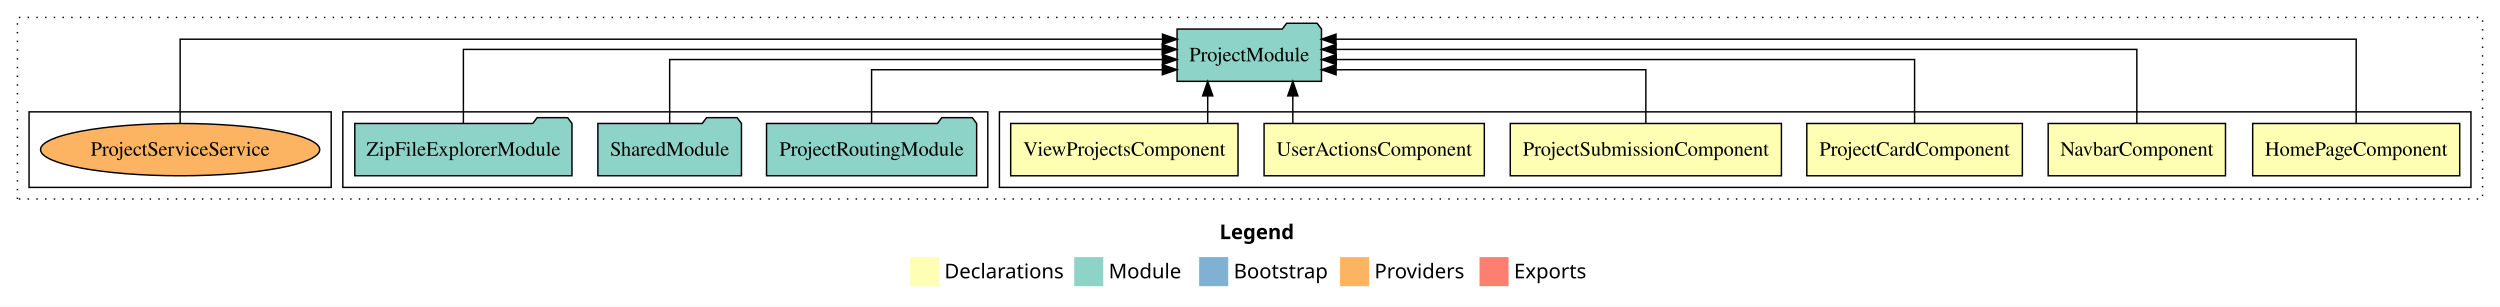
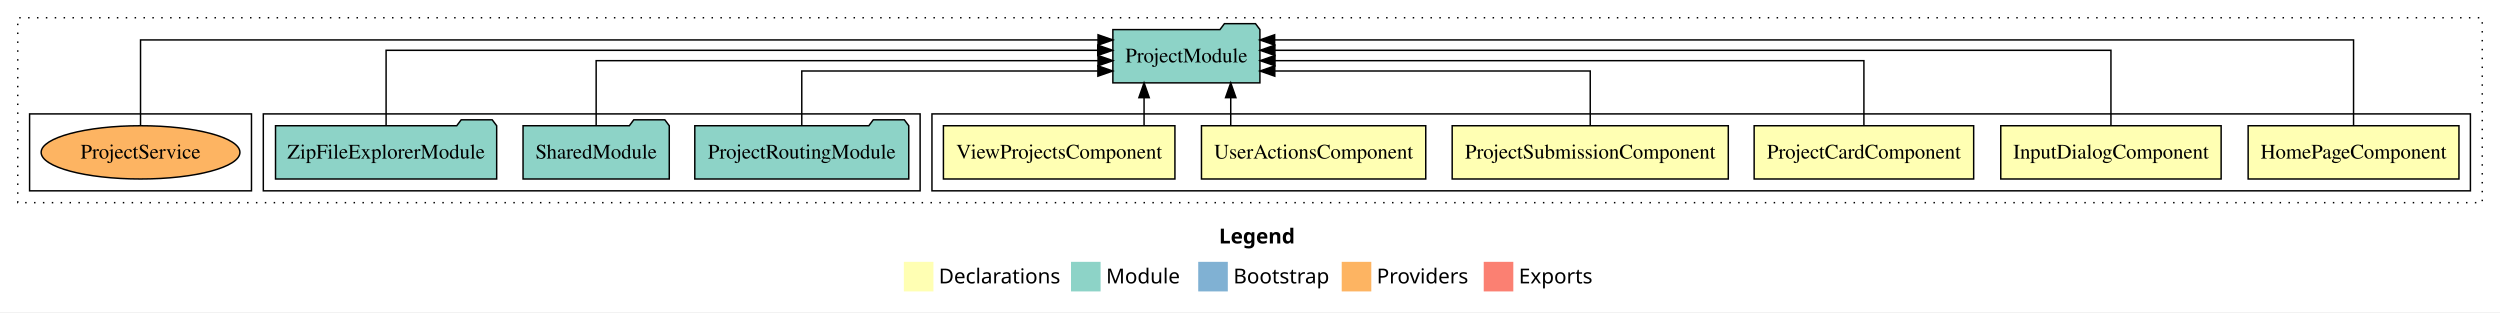
- <svg xmlns="http://www.w3.org/2000/svg" width="1721pt" height="211pt" viewBox="0.00 0.00 1721.00 211.00">
+ <svg xmlns="http://www.w3.org/2000/svg" width="1690pt" height="211pt" viewBox="0.00 0.00 1690.00 211.00">
  <g id="graph0" class="graph" transform="scale(1 1) rotate(0) translate(4 207)">
-     <polygon fill="#ffffff" stroke="transparent" points="-4,4 -4,-207 1717,-207 1717,4 -4,4" />
-     <text text-anchor="start" x="835.509" y="-42.4" font-family="sans-serif" font-weight="bold" font-size="14.00" fill="#000000">Legend</text>
-     <polygon fill="#ffffb3" stroke="transparent" points="622.5,-10 622.5,-30 642.5,-30 642.5,-10 622.5,-10" />
-     <text text-anchor="start" x="646.129" y="-15.4" font-family="sans-serif" font-size="14.00" fill="#000000">  Declarations</text>
-     <polygon fill="#8dd3c7" stroke="transparent" points="735.5,-10 735.5,-30 755.5,-30 755.5,-10 735.5,-10" />
-     <text text-anchor="start" x="759.225" y="-15.4" font-family="sans-serif" font-size="14.00" fill="#000000">  Module</text>
-     <polygon fill="#80b1d3" stroke="transparent" points="821.5,-10 821.5,-30 841.5,-30 841.5,-10 821.5,-10" />
-     <text text-anchor="start" x="845.281" y="-15.4" font-family="sans-serif" font-size="14.00" fill="#000000">  Bootstrap</text>
-     <polygon fill="#fdb462" stroke="transparent" points="918.5,-10 918.5,-30 938.5,-30 938.5,-10 918.5,-10" />
-     <text text-anchor="start" x="942.173" y="-15.4" font-family="sans-serif" font-size="14.00" fill="#000000">  Providers</text>
-     <polygon fill="#fb8072" stroke="transparent" points="1014.5,-10 1014.5,-30 1034.5,-30 1034.5,-10 1014.5,-10" />
-     <text text-anchor="start" x="1038.226" y="-15.4" font-family="sans-serif" font-size="14.00" fill="#000000">  Exports</text>
+     <polygon fill="#ffffff" stroke="transparent" points="-4,4 -4,-207 1686,-207 1686,4 -4,4" />
+     <text text-anchor="start" x="820.009" y="-42.4" font-family="sans-serif" font-weight="bold" font-size="14.00" fill="#000000">Legend</text>
+     <polygon fill="#ffffb3" stroke="transparent" points="607,-10 607,-30 627,-30 627,-10 607,-10" />
+     <text text-anchor="start" x="630.629" y="-15.4" font-family="sans-serif" font-size="14.00" fill="#000000">  Declarations</text>
+     <polygon fill="#8dd3c7" stroke="transparent" points="720,-10 720,-30 740,-30 740,-10 720,-10" />
+     <text text-anchor="start" x="743.725" y="-15.4" font-family="sans-serif" font-size="14.00" fill="#000000">  Module</text>
+     <polygon fill="#80b1d3" stroke="transparent" points="806,-10 806,-30 826,-30 826,-10 806,-10" />
+     <text text-anchor="start" x="829.781" y="-15.4" font-family="sans-serif" font-size="14.00" fill="#000000">  Bootstrap</text>
+     <polygon fill="#fdb462" stroke="transparent" points="903,-10 903,-30 923,-30 923,-10 903,-10" />
+     <text text-anchor="start" x="926.673" y="-15.4" font-family="sans-serif" font-size="14.00" fill="#000000">  Providers</text>
+     <polygon fill="#fb8072" stroke="transparent" points="999,-10 999,-30 1019,-30 1019,-10 999,-10" />
+     <text text-anchor="start" x="1022.726" y="-15.4" font-family="sans-serif" font-size="14.00" fill="#000000">  Exports</text>
    <g id="clust1" class="cluster">
-       <polygon fill="none" stroke="#000000" stroke-dasharray="1,5" points="8,-70 8,-195 1705,-195 1705,-70 8,-70" />
+       <polygon fill="none" stroke="#000000" stroke-dasharray="1,5" points="8,-70 8,-195 1674,-195 1674,-70 8,-70" />
    </g>
    <g id="clust2" class="cluster">
-       <polygon fill="none" stroke="#000000" points="684,-78 684,-130 1697,-130 1697,-78 684,-78" />
+       <polygon fill="none" stroke="#000000" points="626,-78 626,-130 1666,-130 1666,-78 626,-78" />
    </g>
    <g id="clust9" class="cluster">
-       <polygon fill="none" stroke="#000000" points="232,-78 232,-130 676,-130 676,-78 232,-78" />
+       <polygon fill="none" stroke="#000000" points="174,-78 174,-130 618,-130 618,-78 174,-78" />
    </g>
    <g id="clust12" class="cluster">
-       <polygon fill="none" stroke="#000000" points="16,-78 16,-130 224,-130 224,-78 16,-78" />
+       <polygon fill="none" stroke="#000000" points="16,-78 16,-130 166,-130 166,-78 16,-78" />
    </g>
    <g id="node1" class="node">
-       <polygon fill="#ffffb3" stroke="#000000" points="1689.256,-122 1546.744,-122 1546.744,-86 1689.256,-86 1689.256,-122" />
-       <text text-anchor="middle" x="1618" y="-99.8" font-family="Times,serif" font-size="14.00" fill="#000000">HomePageComponent</text>
+       <polygon fill="#ffffb3" stroke="#000000" points="1658.256,-122 1515.744,-122 1515.744,-86 1658.256,-86 1658.256,-122" />
+       <text text-anchor="middle" x="1587" y="-99.8" font-family="Times,serif" font-size="14.00" fill="#000000">HomePageComponent</text>
    </g>
    <g id="node7" class="node">
-       <polygon fill="#8dd3c7" stroke="#000000" points="905.704,-187 902.704,-191 881.704,-191 878.704,-187 806.296,-187 806.296,-151 905.704,-151 905.704,-187" />
-       <text text-anchor="middle" x="856" y="-164.8" font-family="Times,serif" font-size="14.00" fill="#000000">ProjectModule</text>
+       <polygon fill="#8dd3c7" stroke="#000000" points="847.704,-187 844.704,-191 823.704,-191 820.704,-187 748.296,-187 748.296,-151 847.704,-151 847.704,-187" />
+       <text text-anchor="middle" x="798" y="-164.8" font-family="Times,serif" font-size="14.00" fill="#000000">ProjectModule</text>
    </g>
    <g id="edge1" class="edge">
-       <path fill="none" stroke="#000000" d="M1618,-122.011C1618,-144.485 1618,-180 1618,-180 1618,-180 915.703,-180 915.703,-180" />
-       <polygon fill="#000000" stroke="#000000" points="915.703,-176.5 905.703,-180 915.703,-183.5 915.703,-176.5" />
+       <path fill="none" stroke="#000000" d="M1587,-122.011C1587,-144.485 1587,-180 1587,-180 1587,-180 857.654,-180 857.654,-180" />
+       <polygon fill="#000000" stroke="#000000" points="857.654,-176.5 847.654,-180 857.654,-183.5 857.654,-176.5" />
    </g>
    <g id="node2" class="node">
-       <polygon fill="#ffffb3" stroke="#000000" points="1528.03,-122 1405.97,-122 1405.97,-86 1528.03,-86 1528.03,-122" />
-       <text text-anchor="middle" x="1467" y="-99.8" font-family="Times,serif" font-size="14.00" fill="#000000">NavbarComponent</text>
+       <polygon fill="#ffffb3" stroke="#000000" points="1497.486,-122 1348.514,-122 1348.514,-86 1497.486,-86 1497.486,-122" />
+       <text text-anchor="middle" x="1423" y="-99.8" font-family="Times,serif" font-size="14.00" fill="#000000">InputDialogComponent</text>
    </g>
    <g id="edge2" class="edge">
-       <path fill="none" stroke="#000000" d="M1467,-122.129C1467,-142.572 1467,-173 1467,-173 1467,-173 915.742,-173 915.742,-173" />
-       <polygon fill="#000000" stroke="#000000" points="915.742,-169.5 905.742,-173 915.742,-176.5 915.742,-169.5" />
+       <path fill="none" stroke="#000000" d="M1423,-122.129C1423,-142.572 1423,-173 1423,-173 1423,-173 857.827,-173 857.827,-173" />
+       <polygon fill="#000000" stroke="#000000" points="857.827,-169.5 847.827,-173 857.827,-176.5 857.827,-169.5" />
    </g>
    <g id="node3" class="node">
-       <polygon fill="#ffffb3" stroke="#000000" points="1388.198,-122 1239.802,-122 1239.802,-86 1388.198,-86 1388.198,-122" />
-       <text text-anchor="middle" x="1314" y="-99.8" font-family="Times,serif" font-size="14.00" fill="#000000">ProjectCardComponent</text>
+       <polygon fill="#ffffb3" stroke="#000000" points="1330.198,-122 1181.802,-122 1181.802,-86 1330.198,-86 1330.198,-122" />
+       <text text-anchor="middle" x="1256" y="-99.8" font-family="Times,serif" font-size="14.00" fill="#000000">ProjectCardComponent</text>
    </g>
    <g id="edge3" class="edge">
-       <path fill="none" stroke="#000000" d="M1314,-122.267C1314,-140.555 1314,-166 1314,-166 1314,-166 915.886,-166 915.886,-166" />
-       <polygon fill="#000000" stroke="#000000" points="915.886,-162.5 905.886,-166 915.886,-169.5 915.886,-162.5" />
+       <path fill="none" stroke="#000000" d="M1256,-122.267C1256,-140.555 1256,-166 1256,-166 1256,-166 857.886,-166 857.886,-166" />
+       <polygon fill="#000000" stroke="#000000" points="857.886,-162.5 847.886,-166 857.886,-169.5 857.886,-162.5" />
    </g>
    <g id="node4" class="node">
-       <polygon fill="#ffffb3" stroke="#000000" points="1222.33,-122 1035.67,-122 1035.67,-86 1222.33,-86 1222.33,-122" />
-       <text text-anchor="middle" x="1129" y="-99.8" font-family="Times,serif" font-size="14.00" fill="#000000">ProjectSubmissionComponent</text>
+       <polygon fill="#ffffb3" stroke="#000000" points="1164.33,-122 977.67,-122 977.67,-86 1164.33,-86 1164.33,-122" />
+       <text text-anchor="middle" x="1071" y="-99.8" font-family="Times,serif" font-size="14.00" fill="#000000">ProjectSubmissionComponent</text>
    </g>
    <g id="edge4" class="edge">
-       <path fill="none" stroke="#000000" d="M1129,-122.009C1129,-138.049 1129,-159 1129,-159 1129,-159 915.755,-159 915.755,-159" />
-       <polygon fill="#000000" stroke="#000000" points="915.755,-155.5 905.755,-159 915.755,-162.5 915.755,-155.5" />
+       <path fill="none" stroke="#000000" d="M1071,-122.009C1071,-138.049 1071,-159 1071,-159 1071,-159 857.755,-159 857.755,-159" />
+       <polygon fill="#000000" stroke="#000000" points="857.755,-155.5 847.755,-159 857.755,-162.5 857.755,-155.5" />
    </g>
    <g id="node5" class="node">
-       <polygon fill="#ffffb3" stroke="#000000" points="1017.806,-122 866.194,-122 866.194,-86 1017.806,-86 1017.806,-122" />
-       <text text-anchor="middle" x="942" y="-99.8" font-family="Times,serif" font-size="14.00" fill="#000000">UserActionsComponent</text>
+       <polygon fill="#ffffb3" stroke="#000000" points="959.806,-122 808.194,-122 808.194,-86 959.806,-86 959.806,-122" />
+       <text text-anchor="middle" x="884" y="-99.8" font-family="Times,serif" font-size="14.00" fill="#000000">UserActionsComponent</text>
    </g>
    <g id="edge5" class="edge">
-       <path fill="none" stroke="#000000" d="M885.974,-122.106C885.974,-122.106 885.974,-140.991 885.974,-140.991" />
-       <polygon fill="#000000" stroke="#000000" points="882.475,-140.991 885.974,-150.991 889.475,-140.991 882.475,-140.991" />
+       <path fill="none" stroke="#000000" d="M827.974,-122.106C827.974,-122.106 827.974,-140.991 827.974,-140.991" />
+       <polygon fill="#000000" stroke="#000000" points="824.475,-140.991 827.974,-150.991 831.475,-140.991 824.475,-140.991" />
    </g>
    <g id="node6" class="node">
-       <polygon fill="#ffffb3" stroke="#000000" points="848.249,-122 691.751,-122 691.751,-86 848.249,-86 848.249,-122" />
-       <text text-anchor="middle" x="770" y="-99.8" font-family="Times,serif" font-size="14.00" fill="#000000">ViewProjectsComponent</text>
+       <polygon fill="#ffffb3" stroke="#000000" points="790.249,-122 633.751,-122 633.751,-86 790.249,-86 790.249,-122" />
+       <text text-anchor="middle" x="712" y="-99.8" font-family="Times,serif" font-size="14.00" fill="#000000">ViewProjectsComponent</text>
    </g>
    <g id="edge6" class="edge">
-       <path fill="none" stroke="#000000" d="M827.386,-122.106C827.386,-122.106 827.386,-140.991 827.386,-140.991" />
-       <polygon fill="#000000" stroke="#000000" points="823.886,-140.991 827.386,-150.991 830.886,-140.991 823.886,-140.991" />
+       <path fill="none" stroke="#000000" d="M769.386,-122.106C769.386,-122.106 769.386,-140.991 769.386,-140.991" />
+       <polygon fill="#000000" stroke="#000000" points="765.886,-140.991 769.386,-150.991 772.886,-140.991 765.886,-140.991" />
    </g>
    <g id="node8" class="node">
-       <polygon fill="#8dd3c7" stroke="#000000" points="668.322,-122 665.322,-126 644.322,-126 641.322,-122 523.678,-122 523.678,-86 668.322,-86 668.322,-122" />
-       <text text-anchor="middle" x="596" y="-99.8" font-family="Times,serif" font-size="14.00" fill="#000000">ProjectRoutingModule</text>
+       <polygon fill="#8dd3c7" stroke="#000000" points="610.322,-122 607.322,-126 586.322,-126 583.322,-122 465.678,-122 465.678,-86 610.322,-86 610.322,-122" />
+       <text text-anchor="middle" x="538" y="-99.8" font-family="Times,serif" font-size="14.00" fill="#000000">ProjectRoutingModule</text>
    </g>
    <g id="edge7" class="edge">
-       <path fill="none" stroke="#000000" d="M596,-122.009C596,-138.049 596,-159 596,-159 596,-159 796.177,-159 796.177,-159" />
-       <polygon fill="#000000" stroke="#000000" points="796.177,-162.5 806.177,-159 796.177,-155.5 796.177,-162.5" />
+       <path fill="none" stroke="#000000" d="M538,-122.009C538,-138.049 538,-159 538,-159 538,-159 738.177,-159 738.177,-159" />
+       <polygon fill="#000000" stroke="#000000" points="738.177,-162.5 748.177,-159 738.177,-155.5 738.177,-162.5" />
    </g>
    <g id="node9" class="node">
-       <polygon fill="#8dd3c7" stroke="#000000" points="506.423,-122 503.423,-126 482.423,-126 479.423,-122 407.577,-122 407.577,-86 506.423,-86 506.423,-122" />
-       <text text-anchor="middle" x="457" y="-99.8" font-family="Times,serif" font-size="14.00" fill="#000000">SharedModule</text>
+       <polygon fill="#8dd3c7" stroke="#000000" points="448.423,-122 445.423,-126 424.423,-126 421.423,-122 349.577,-122 349.577,-86 448.423,-86 448.423,-122" />
+       <text text-anchor="middle" x="399" y="-99.8" font-family="Times,serif" font-size="14.00" fill="#000000">SharedModule</text>
    </g>
    <g id="edge8" class="edge">
-       <path fill="none" stroke="#000000" d="M457,-122.267C457,-140.555 457,-166 457,-166 457,-166 796.273,-166 796.273,-166" />
-       <polygon fill="#000000" stroke="#000000" points="796.273,-169.5 806.273,-166 796.273,-162.5 796.273,-169.5" />
+       <path fill="none" stroke="#000000" d="M399,-122.267C399,-140.555 399,-166 399,-166 399,-166 738.273,-166 738.273,-166" />
+       <polygon fill="#000000" stroke="#000000" points="738.273,-169.5 748.273,-166 738.273,-162.5 738.273,-169.5" />
    </g>
    <g id="node10" class="node">
-       <polygon fill="#8dd3c7" stroke="#000000" points="389.751,-122 386.751,-126 365.751,-126 362.751,-122 240.249,-122 240.249,-86 389.751,-86 389.751,-122" />
-       <text text-anchor="middle" x="315" y="-99.8" font-family="Times,serif" font-size="14.00" fill="#000000">ZipFileExplorerModule</text>
+       <polygon fill="#8dd3c7" stroke="#000000" points="331.751,-122 328.751,-126 307.751,-126 304.751,-122 182.249,-122 182.249,-86 331.751,-86 331.751,-122" />
+       <text text-anchor="middle" x="257" y="-99.8" font-family="Times,serif" font-size="14.00" fill="#000000">ZipFileExplorerModule</text>
    </g>
    <g id="edge9" class="edge">
-       <path fill="none" stroke="#000000" d="M315,-122.129C315,-142.572 315,-173 315,-173 315,-173 796.074,-173 796.074,-173" />
-       <polygon fill="#000000" stroke="#000000" points="796.074,-176.5 806.074,-173 796.074,-169.5 796.074,-176.5" />
+       <path fill="none" stroke="#000000" d="M257,-122.129C257,-142.572 257,-173 257,-173 257,-173 738.074,-173 738.074,-173" />
+       <polygon fill="#000000" stroke="#000000" points="738.074,-176.5 748.074,-173 738.074,-169.5 738.074,-176.5" />
    </g>
    <g id="node11" class="node">
-       <ellipse fill="#fdb462" stroke="#000000" cx="120" cy="-104" rx="96.1" ry="18" />
-       <text text-anchor="middle" x="120" y="-99.8" font-family="Times,serif" font-size="14.00" fill="#000000">ProjectServiceService</text>
+       <ellipse fill="#fdb462" stroke="#000000" cx="91" cy="-104" rx="67.189" ry="18" />
+       <text text-anchor="middle" x="91" y="-99.8" font-family="Times,serif" font-size="14.00" fill="#000000">ProjectService</text>
    </g>
    <g id="edge10" class="edge">
-       <path fill="none" stroke="#000000" d="M120,-122.011C120,-144.485 120,-180 120,-180 120,-180 796.279,-180 796.279,-180" />
-       <polygon fill="#000000" stroke="#000000" points="796.279,-183.5 806.279,-180 796.279,-176.5 796.279,-183.5" />
+       <path fill="none" stroke="#000000" d="M91,-122.011C91,-144.485 91,-180 91,-180 91,-180 738.285,-180 738.285,-180" />
+       <polygon fill="#000000" stroke="#000000" points="738.285,-183.5 748.285,-180 738.285,-176.5 738.285,-183.5" />
    </g>
  </g>
</svg>
